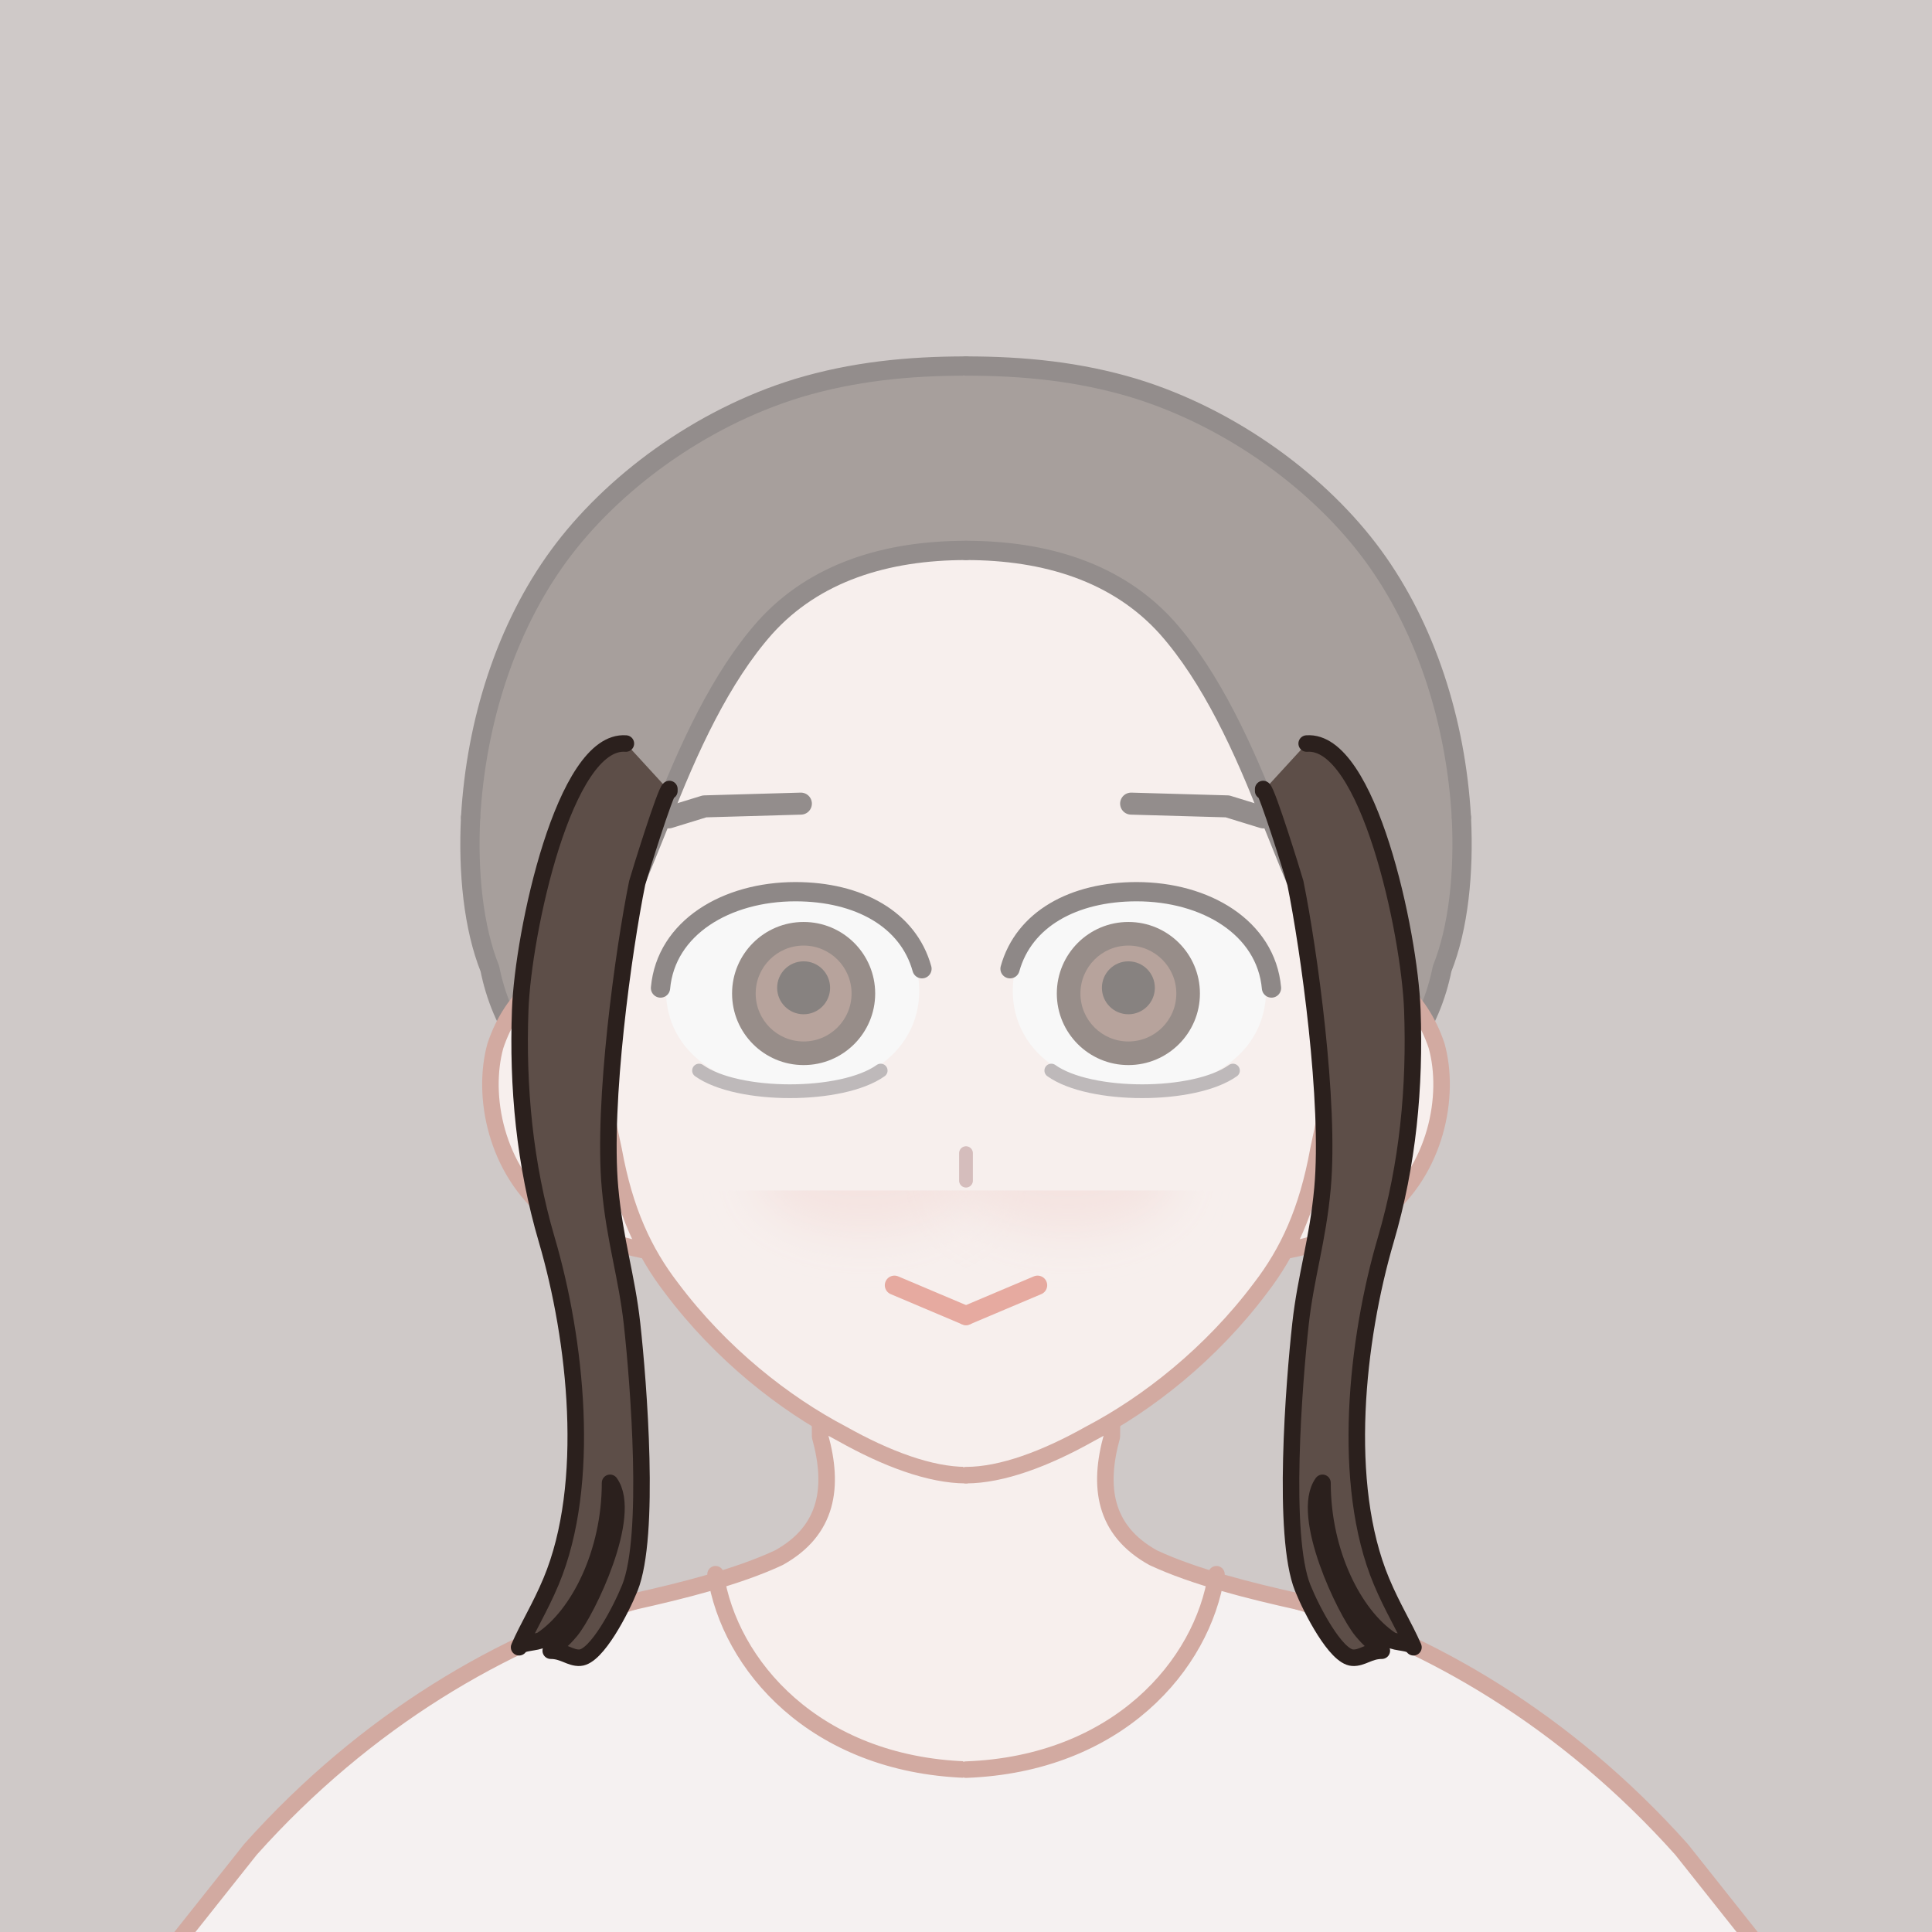
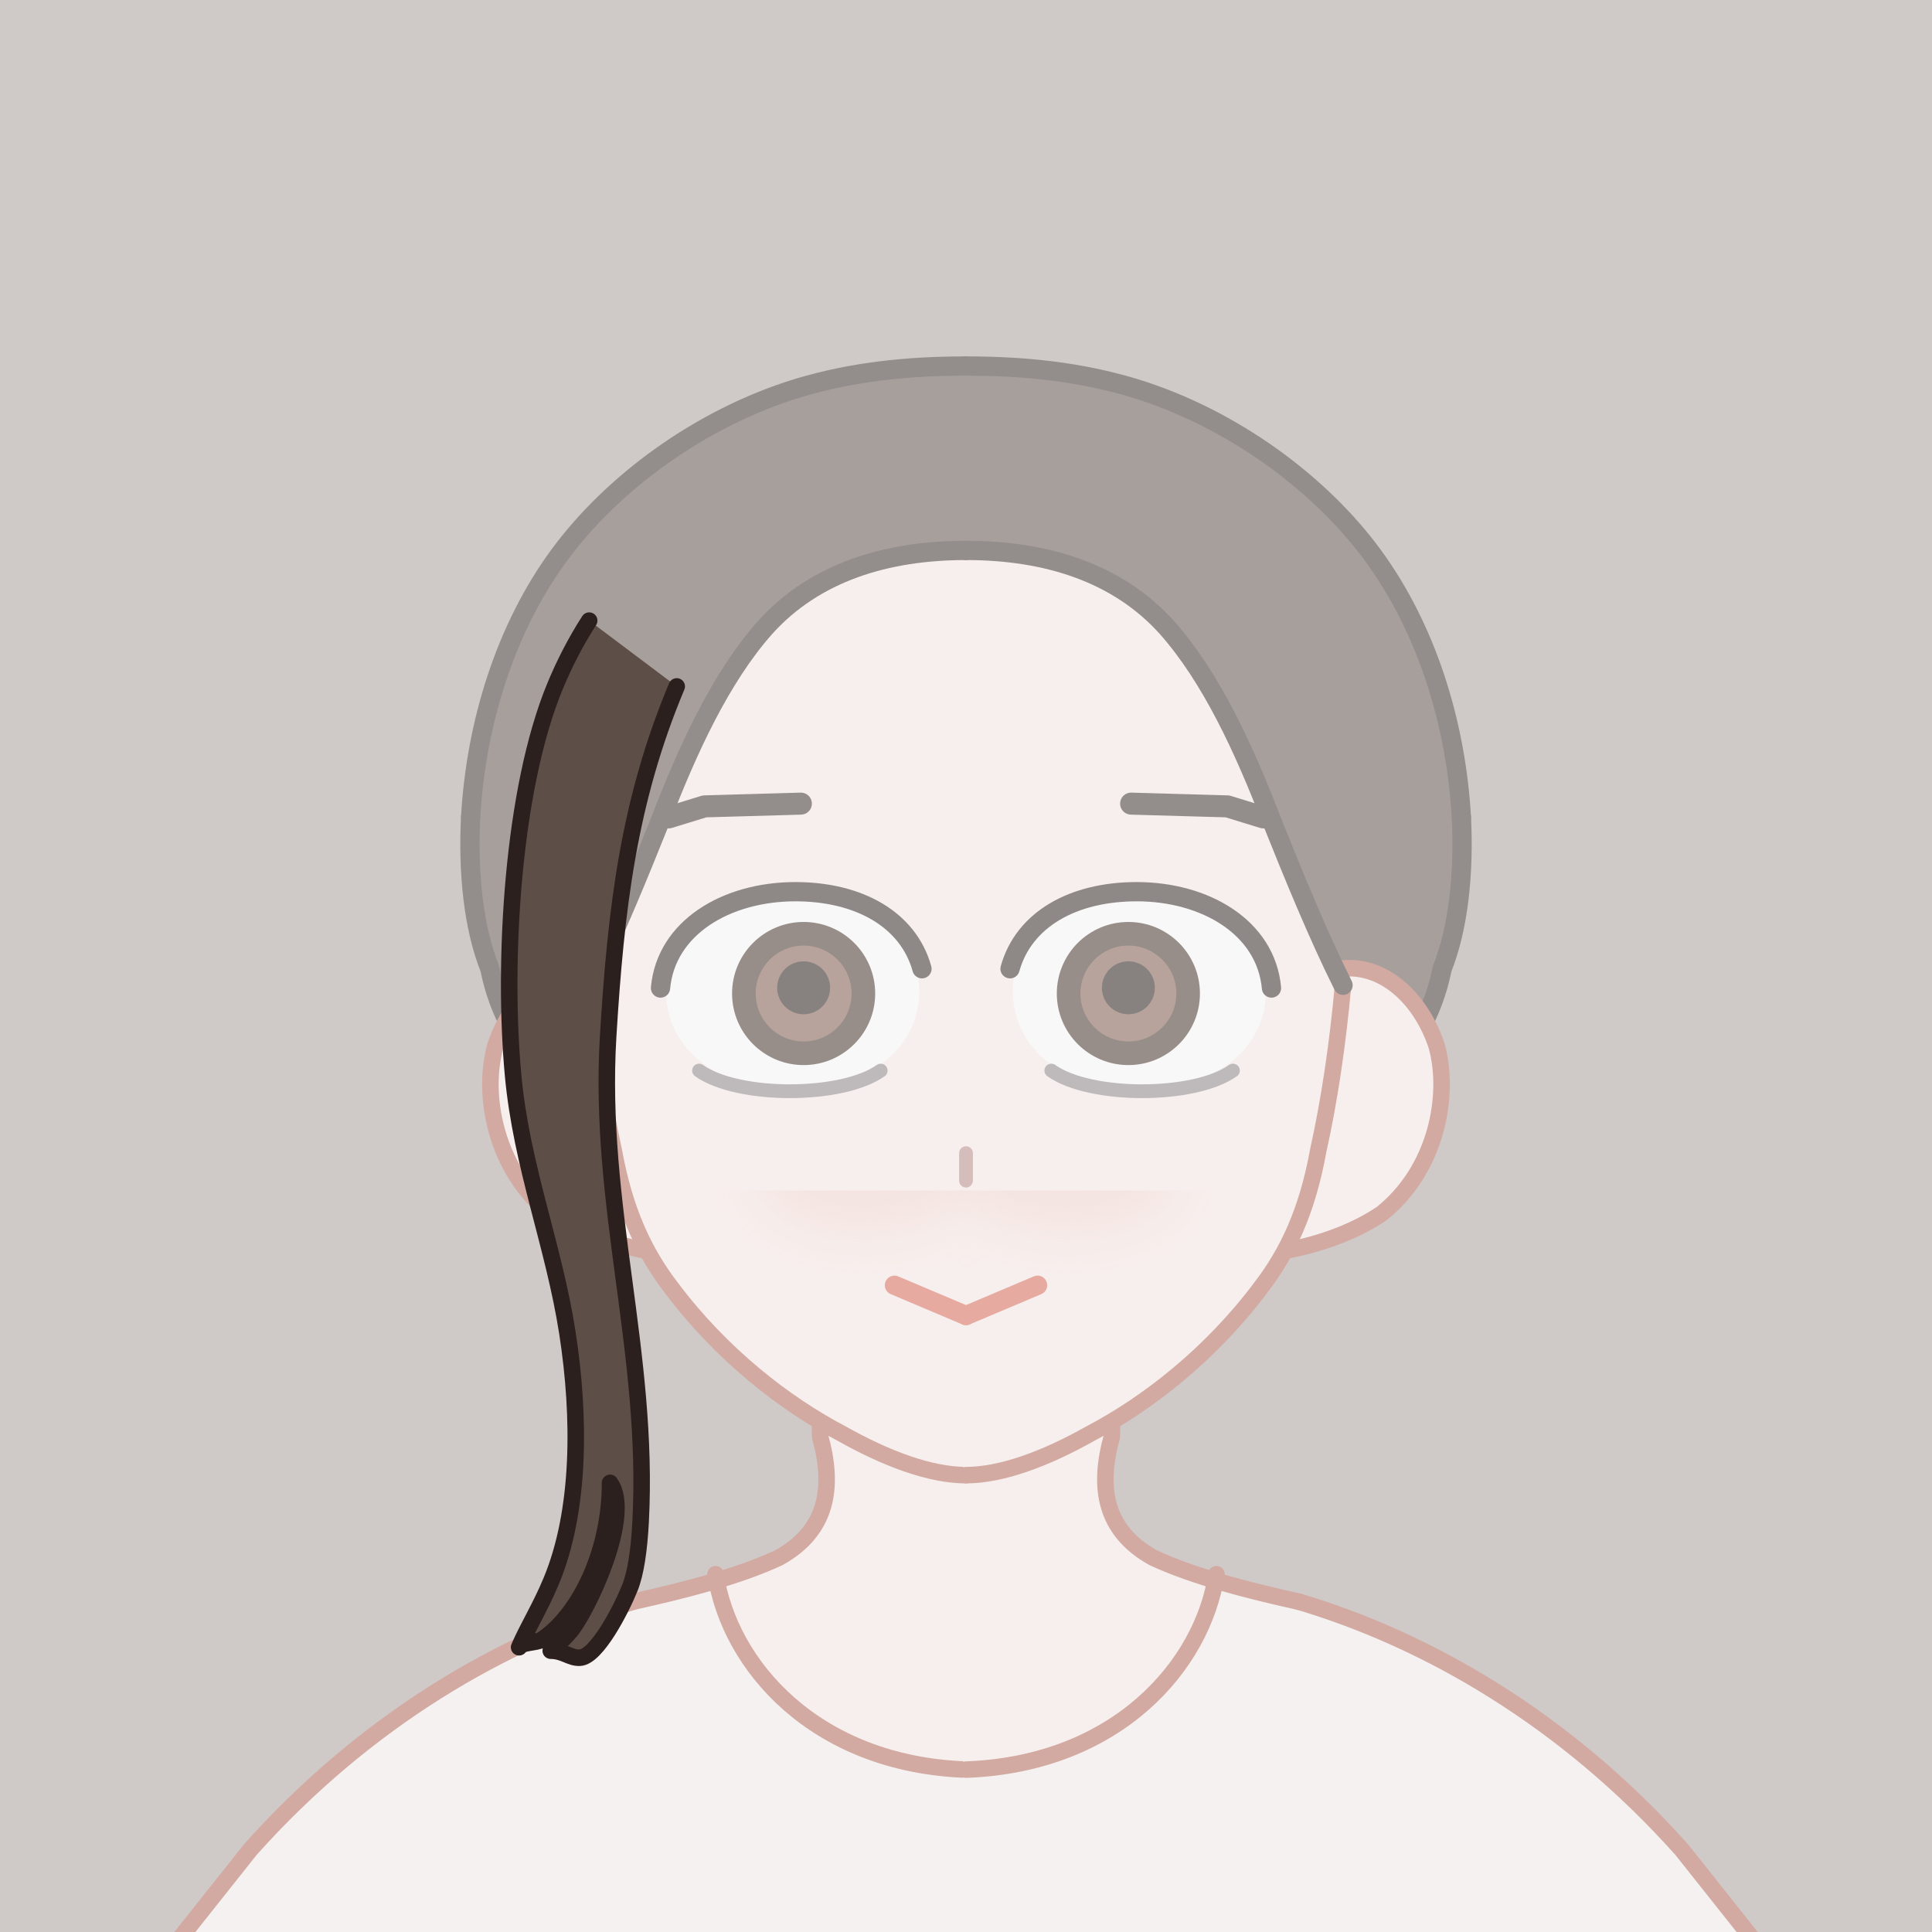
<svg xmlns="http://www.w3.org/2000/svg" width="702" height="702" viewBox="0 0 702 702">
  <defs>
-     <clipPath id="clip-path-5">
+     <clipPath id="clip-path-1">
      <path d="M242 432.56 L386 432.56 L386 563.54 L242 563.54 Z" />
    </clipPath>
    <filter id="filter-1" filterUnits="userSpaceOnUse" x="245" y="377" width="138" height="100" color-interpolation-filters="sRGB">
      <feGaussianBlur in="SourceGraphic" stdDeviation="9" color-interpolation-filters="linearRGB" />
    </filter>
-     <clipPath id="clip-path-6">
+     <clipPath id="clip-path-2">
      <path d="M460 432.56 L316 432.56 L316 563.54 L460 563.54 Z" />
    </clipPath>
    <filter id="filter-2" filterUnits="userSpaceOnUse" x="319" y="377" width="138" height="100" color-interpolation-filters="sRGB">
      <feGaussianBlur in="SourceGraphic" stdDeviation="9" color-interpolation-filters="linearRGB" />
    </filter>
-     <clipPath id="clip-path-7">
+     <clipPath id="clip-path-3">
      <path d="M242 381.97 C242 343.86 262 326 288 326 C314 326 334 343.86 334 381.97 C334 420.09 314 444.34 288 444.34 C262 444.34 242 420.09 242 381.97 Z" />
    </clipPath>
-     <clipPath id="clip-path-8">
+     <clipPath id="clip-path-4">
      <path d="M460 381.97 C460 343.86 440 326 414 326 C388 326 368 343.86 368 381.97 C368 420.09 388 444.34 414 444.34 C440 444.34 460 420.09 460 381.97 Z" />
    </clipPath>
  </defs>
  <g id="_ref">
    <g opacity="0.5">
      <rect x="0" y="0" width="702" height="702" fill="#ada19f" />
      <g data-layer="body">
        <g>
          <path d="M260 573 L230 582 C183 596 133 625 91 672 L60 712 L352 712 L352 643 C296 641 265 605 260 573 Z" fill="#f9f2f1" />
          <path d="M296 490 L298 522 C303 540 301 556 283 566 L260 573 C265 605 296 641 352 643 L352 490 Z" fill="#fdeeea" />
          <path d="M230 582 C183 596 133 625 91 672 L64 706" fill="none" stroke="#b46352" stroke-width="6" stroke-linecap="round" stroke-linejoin="round" />
          <path d="M296 500 C298 510 298 516 298 522 C303 540 301 556 283 566 C268 573 248 578 230 582" fill="none" stroke="#b46352" stroke-width="6" stroke-linecap="round" stroke-linejoin="round" />
          <path d="M260 572 C265 605 296 641 351 643" fill="none" stroke="#b46352" stroke-width="6" stroke-linecap="round" stroke-linejoin="round" />
        </g>
        <g>
          <path d="M442 573 L472 582 C519 596 569 625 611 672 L642 712 L350 712 L350 643 C406 641 437 605 442 573 Z" fill="#f9f2f1" />
          <path d="M406 490 L404 522 C399 540 401 556 419 566 L442 573 C437 605 406 641 350 643 L350 490 Z" fill="#fdeeea" />
          <path d="M472 582 C519 596 569 625 611 672 L638 706" fill="none" stroke="#b46352" stroke-width="6" stroke-linecap="round" stroke-linejoin="round" />
          <path d="M406 500 C404 510 404 516 404 522 C399 540 401 556 419 566 C434 573 454 578 472 582" fill="none" stroke="#b46352" stroke-width="6" stroke-linecap="round" stroke-linejoin="round" />
          <path d="M442 572 C437 605 406 641 351 643" fill="none" stroke="#b46352" stroke-width="6" stroke-linecap="round" stroke-linejoin="round" />
        </g>
      </g>
      <g data-layer="hairBase">
        <g>
          <path d="M352 133 L351 133 C330 133 310 135 290 141 C254 152 222 176 203 202 C184 228 173 262 171 297 C170 317 172 337 178 352 C180 362 184 372 190 380 L198 386 L352 386 Z" fill="#5d4e48" />
          <path d="M351 133 C330 133 310 135 290 141 C254 152 222 176 203 202 C184 228 173 262 171 297" fill="none" stroke="#352a27" stroke-width="7" stroke-linecap="round" stroke-linejoin="round" />
          <path d="M171 297 C170 317 172 337 178 352 C180 362 184 372 190 380" fill="none" stroke="#352a27" stroke-width="7" stroke-linecap="round" stroke-linejoin="round" />
        </g>
        <g>
          <path d="M350 133 L351 133 C372 133 392 135 412 141 C448 152 480 176 499 202 C518 228 529 262 531 297 C532 317 530 337 524 352 C522 362 518 372 512 380 L504 386 L350 386 Z" fill="#5d4e48" />
          <path d="M351 133 C372 133 392 135 412 141 C448 152 480 176 499 202 C518 228 529 262 531 297" fill="none" stroke="#352a27" stroke-width="7" stroke-linecap="round" stroke-linejoin="round" />
          <path d="M531 297 C532 317 530 337 524 352 C522 362 518 372 512 380" fill="none" stroke="#352a27" stroke-width="7" stroke-linecap="round" stroke-linejoin="round" />
        </g>
      </g>
      <g data-layer="ear">
        <g>
          <path d="M215 352 C200 350 186 362 180 380 C175 398 180 425 200 441 C212 449 226 453 238 455 L225 380 Z" fill="#fdeeea" />
          <path d="M215 352 C200 350 186 362 180 380 C175 398 180 425 200 441 C212 449 226 453 238 455" fill="none" stroke="#b46352" stroke-width="6" stroke-linecap="round" stroke-linejoin="round" />
        </g>
        <g>
          <path d="M487 352 C502 350 516 362 522 380 C527 398 522 425 502 441 C490 449 476 453 464 455 L477 380 Z" fill="#fdeeea" />
          <path d="M487 352 C502 350 516 362 522 380 C527 398 522 425 502 441 C490 449 476 453 464 455" fill="none" stroke="#b46352" stroke-width="6" stroke-linecap="round" stroke-linejoin="round" />
        </g>
      </g>
      <g data-layer="face">
        <g>
          <path d="M352 200 L351 200 C322 200 296 208 278 228 C262 246 250 272 240 298 C232 318 223 340 214 358 C216 380 219 400 223 418 C227 440 234 455 244 468 C262 492 285 510 306 521 C322 530 338 536 351 536 L352 536 Z" fill="#fdeeea" />
          <path d="M214 358 C216 380 219 400 223 418 C227 440 234 455 244 468 C262 492 285 510 306 521 C322 530 338 536 351 536" fill="none" stroke="#b46352" stroke-width="6" stroke-linecap="round" stroke-linejoin="round" />
        </g>
        <g>
          <path d="M350 200 L351 200 C380 200 406 208 424 228 C440 246 452 272 462 298 C470 318 479 340 488 358 C486 380 483 400 479 418 C475 440 468 455 458 468 C440 492 417 510 396 521 C380 530 364 536 351 536 L350 536 Z" fill="#fdeeea" />
          <path d="M488 358 C486 380 483 400 479 418 C475 440 468 455 458 468 C440 492 417 510 396 521 C380 530 364 536 351 536" fill="none" stroke="#b46352" stroke-width="6" stroke-linecap="round" stroke-linejoin="round" />
        </g>
      </g>
      <g data-layer="makeup">
-         <g clip-path="url(#clip-path-5)">
+         <g clip-path="url(#clip-path-1)">
          <g filter="url(#filter-1)">
            <ellipse cx="314" cy="427" rx="40" ry="21" fill="#f3bfb8" opacity="0.5" />
          </g>
        </g>
-         <g clip-path="url(#clip-path-6)">
+         <g clip-path="url(#clip-path-2)">
          <g filter="url(#filter-2)">
            <ellipse cx="388" cy="427" rx="40" ry="21" fill="#f3bfb8" opacity="0.5" />
          </g>
        </g>
      </g>
      <g data-layer="mouth">
        <line x1="325" y1="467" x2="351" y2="478" fill="none" stroke="#dc6450" stroke-width="7" stroke-linecap="round" stroke-linejoin="round" />
        <line x1="377" y1="467" x2="351" y2="478" fill="none" stroke="#dc6450" stroke-width="7" stroke-linecap="round" stroke-linejoin="round" />
        <line x1="351" y1="419" x2="351" y2="429" fill="none" stroke="#b98a88" stroke-width="5" stroke-linecap="round" />
      </g>
      <g data-layer="eye">
        <path d="M242 360 C242 338 262 326 288 326 C314 326 334 338 334 360 C334 382 314 396 288 396 C262 396 242 382 242 360 Z" fill="#ffffff" />
-         <g clip-path="url(#clip-path-7)">
+         <g clip-path="url(#clip-path-3)">
          <g>
            <circle cx="292" cy="361" r="26" fill="#3e2a22" />
            <circle cx="292" cy="361" r="17.42" fill="#7e5647" />
            <circle cx="292" cy="358.92" r="9.62" fill="#1e1410" />
          </g>
        </g>
        <g>
          <path d="M254 389 C268 399 306 399 320 389" fill="none" stroke="#8b8284" stroke-width="5" stroke-linecap="round" />
          <path d="M240 359 C242 337 264 324 289 324 C312 324 330 334 335 352" fill="none" stroke="#2b201d" stroke-width="7" stroke-linecap="round" stroke-linejoin="round" />
        </g>
        <g>
          <path d="M460 360 C460 338 440 326 414 326 C388 326 368 338 368 360 C368 382 388 396 414 396 C440 396 460 382 460 360 Z" fill="#ffffff" />
-           <g clip-path="url(#clip-path-8)">
+           <g clip-path="url(#clip-path-4)">
            <g>
              <circle cx="410" cy="361" r="26" fill="#3e2a22" />
              <circle cx="410" cy="361" r="17.42" fill="#7e5647" />
              <circle cx="410" cy="358.92" r="9.62" fill="#1e1410" />
            </g>
          </g>
          <g>
            <path d="M448 389 C434 399 396 399 382 389" fill="none" stroke="#8b8284" stroke-width="5" stroke-linecap="round" />
            <path d="M462 359 C460 337 438 324 413 324 C390 324 372 334 367 352" fill="none" stroke="#2b201d" stroke-width="7" stroke-linecap="round" stroke-linejoin="round" />
          </g>
        </g>
      </g>
      <g data-layer="hairLine">
        <path d="M351 200 C322 200 296 208 278 228 C262 246 250 272 240 298 C232 318 223 340 214 358" fill="none" stroke="#352a27" stroke-width="7" stroke-linecap="round" stroke-linejoin="round" />
        <path d="M351 200 C380 200 406 208 424 228 C440 246 452 272 462 298 C470 318 479 340 488 358" fill="none" stroke="#352a27" stroke-width="7" stroke-linecap="round" stroke-linejoin="round" />
      </g>
      <g data-layer="brow">
        <polyline points="243,297 256,293 291,292" fill="none" stroke="#352a27" stroke-width="8" stroke-linecap="round" stroke-linejoin="round" />
        <polyline points="459,297 446,293 411,292" fill="none" stroke="#352a27" stroke-width="8" stroke-linecap="round" stroke-linejoin="round" />
      </g>
    </g>
  </g>
  <g id="half">
-     <path d="M243.221 287.41 L243.221 286.69 C241.791 287.41 232.395 317.64 231.53 320.78 C226.62 344.94 218.834 400.62 221.665 431.74 C223.409 450.89 227.731 463.62 229.659 481.06 C232.011 502.35 236.449 558.14 228.851 576.99 C225.676 584.87 216.86 601.96 210.734 602.34 C207.232 602.56 204.79 599.79 200.11 599.79 C202.87 596.8 203.883 596.75 207.37 592.57 C213.265 585.5 230.158 550.56 221.665 538.79 C221.665 564.33 210.195 586.85 196.962 595.74 C195.079 597 189.264 596.66 188.613 598.54 C191.871 591.02 196.2 584.26 200.242 574.6 C215.096 539.11 209.297 486.66 198.672 450.49 C190.593 422.98 187.994 394.88 189.025 366.88 C190.053 338.97 205.05 268.45 227.414 270.17" fill="#5d4e48" stroke="#2b201d" stroke-width="6" stroke-linecap="round" stroke-linejoin="round" />
-     <path d="M458.979 287.41 L458.979 286.69 C460.409 287.41 469.806 317.64 470.671 320.78 C475.58 344.94 483.367 400.62 480.535 431.74 C478.792 450.89 474.47 463.62 472.542 481.06 C470.189 502.35 465.751 558.14 473.35 576.99 C476.525 584.87 485.34 601.96 491.466 602.34 C494.968 602.56 497.41 599.79 502.091 599.79 C499.331 596.8 498.318 596.75 494.831 592.57 C488.936 585.5 472.043 550.56 480.535 538.79 C480.535 564.33 492.005 586.85 505.239 595.74 C507.122 597 512.936 596.66 513.587 598.54 C510.329 591.02 506.001 584.26 501.959 574.6 C487.105 539.11 492.904 486.66 503.528 450.49 C511.607 422.98 514.207 394.88 513.175 366.88 C512.147 338.97 497.15 268.45 474.787 270.17" fill="#5d4e48" stroke="#2b201d" stroke-width="6" stroke-linecap="round" stroke-linejoin="round" />
+     <path d="M245.888 249.41 C228.399 291.114 223.8 330.069 220.978 376.549 C217.243 438.066 235.994 491.39 232.772 552.947 C232.251 562.913 231.059 571.511 228.851 576.99 C225.676 584.87 216.86 601.96 210.734 602.34 C207.232 602.56 204.79 599.79 200.11 599.79 C202.87 596.8 203.883 596.75 207.37 592.57 C213.265 585.5 230.158 550.56 221.665 538.79 C221.665 564.33 210.195 586.85 196.962 595.74 C195.079 597 189.264 596.66 188.613 598.54 C191.871 591.02 196.2 584.26 200.242 574.6 C210.884 549.173 210.925 515.041 206.185 484.427 C201.219 452.35 189.468 423.716 186.433 390.705 C182.641 349.465 186.094 286.937 201.69 249.296 C205.048 241.19 209.127 233.203 214.081 225.503" fill="#5d4e48" stroke="#2b201d" stroke-width="6" stroke-linecap="round" stroke-linejoin="round" />
  </g>
</svg>
